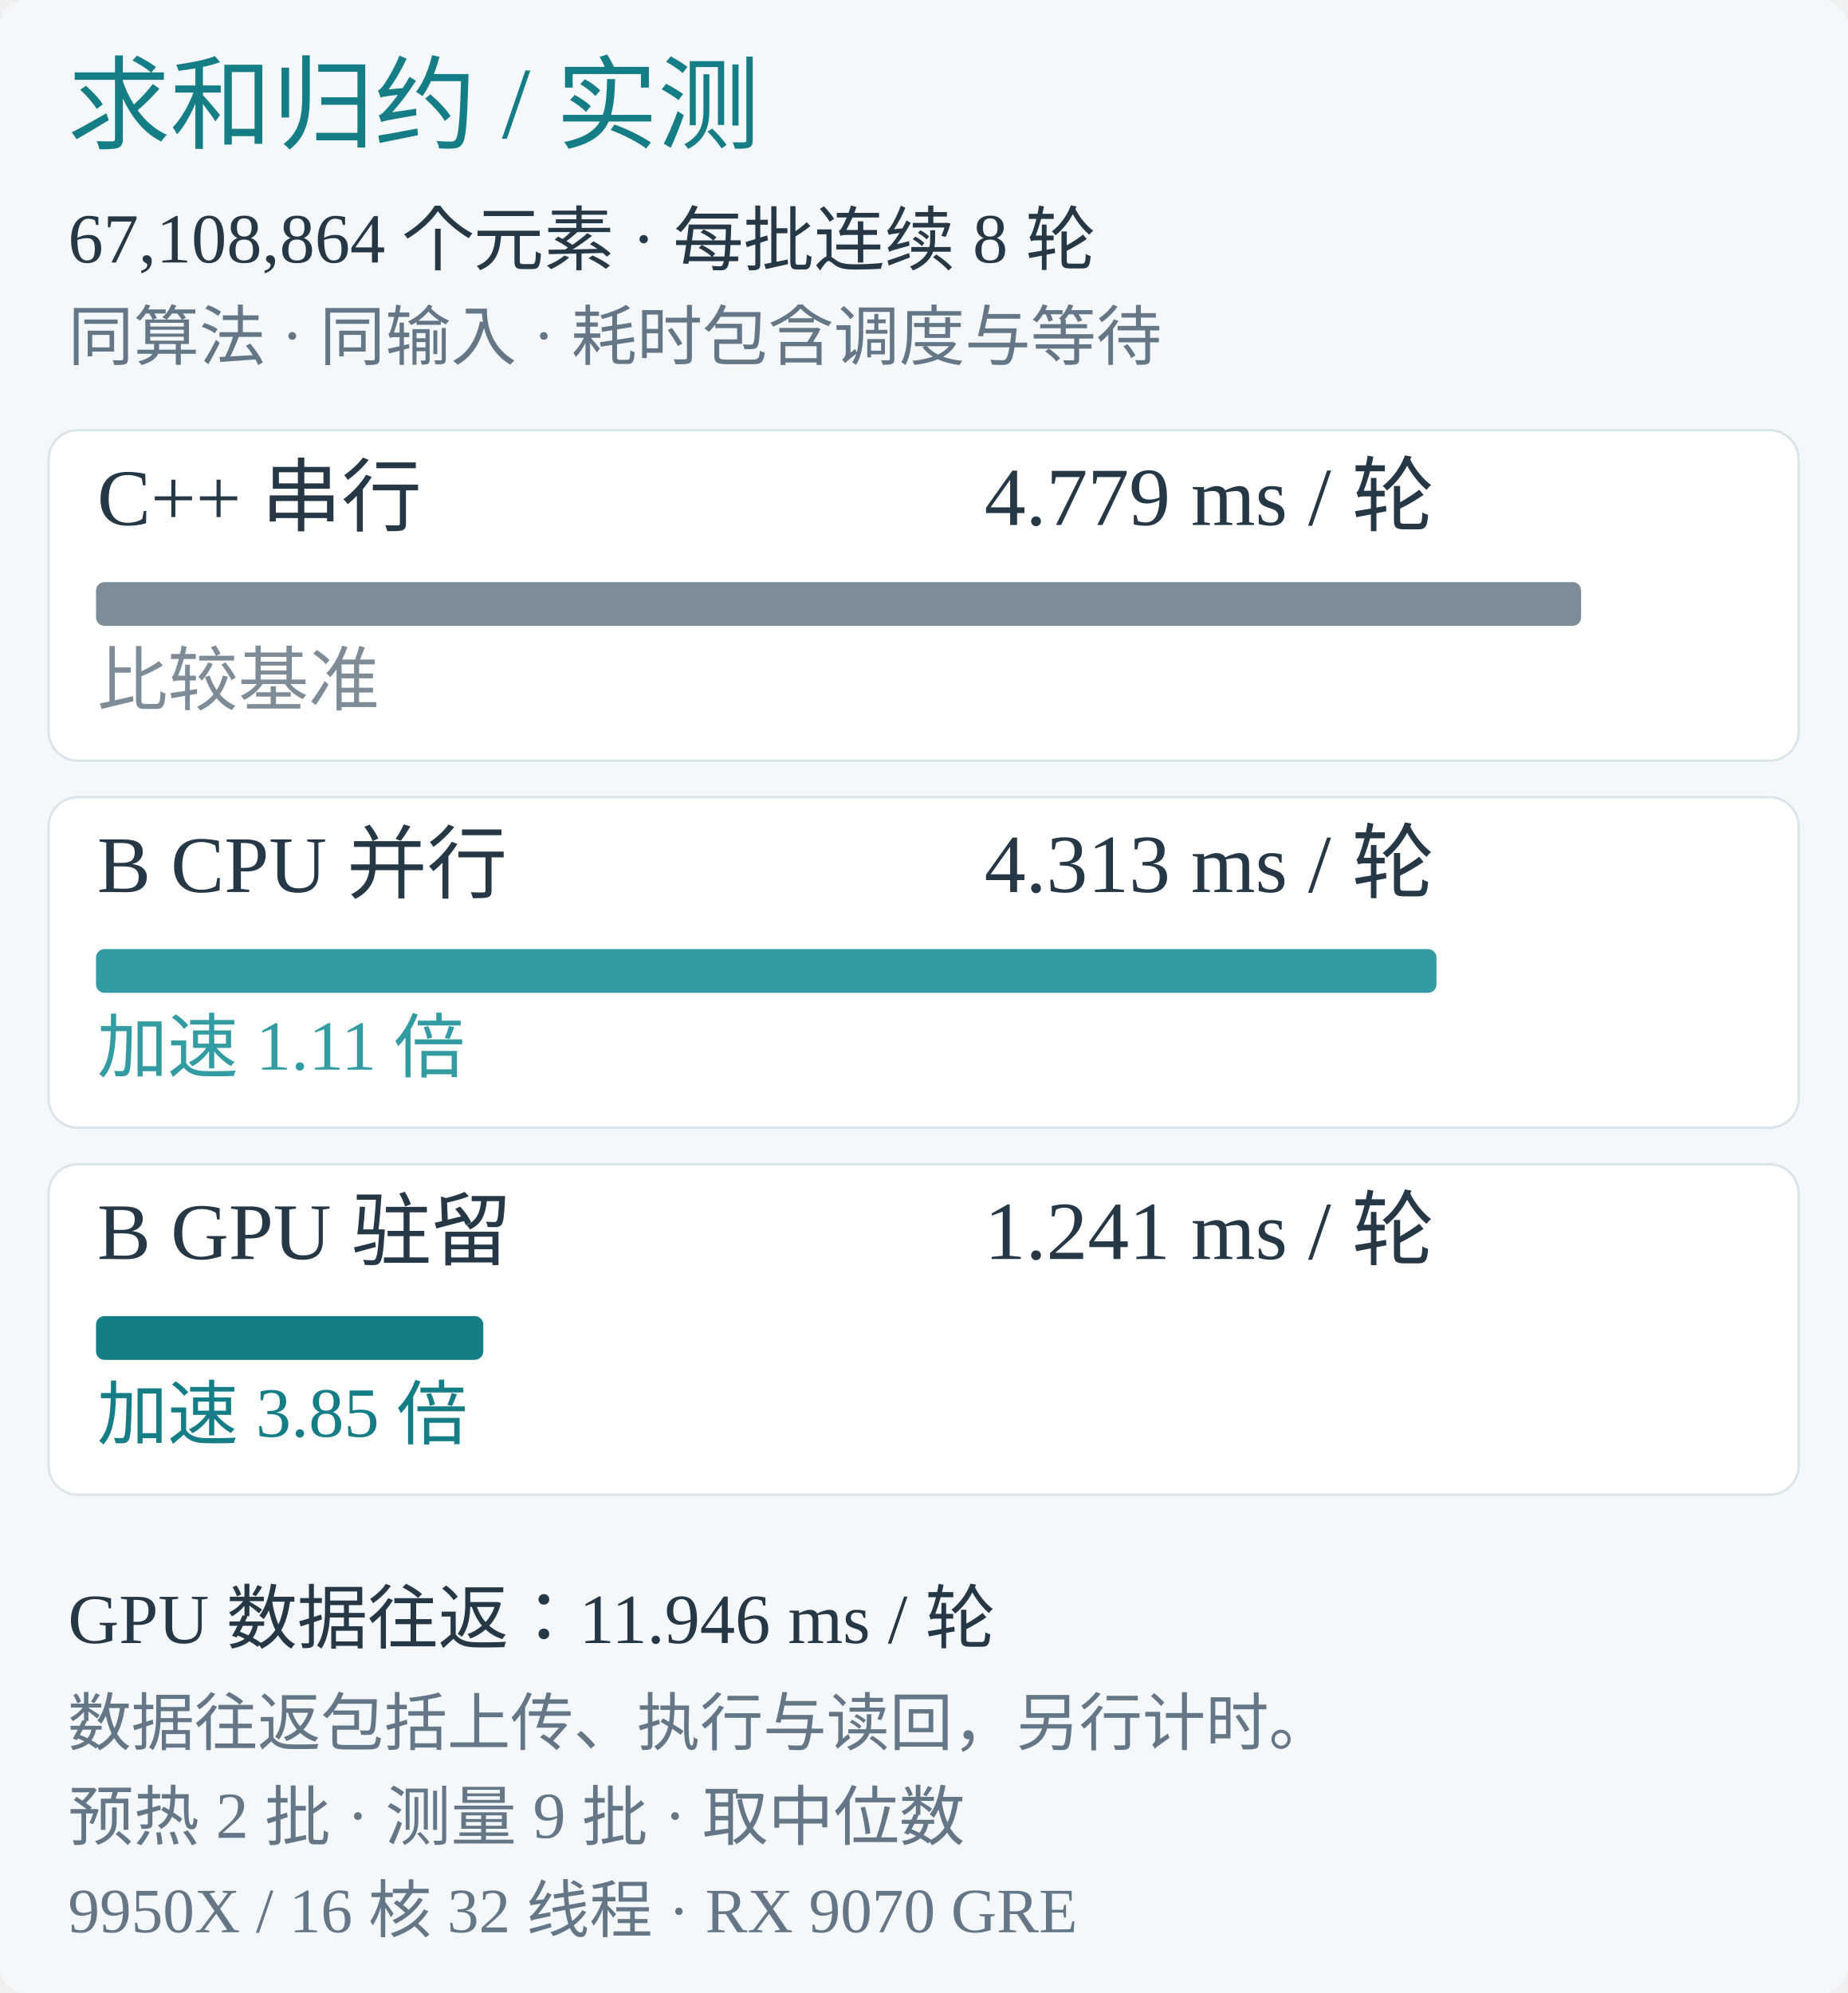
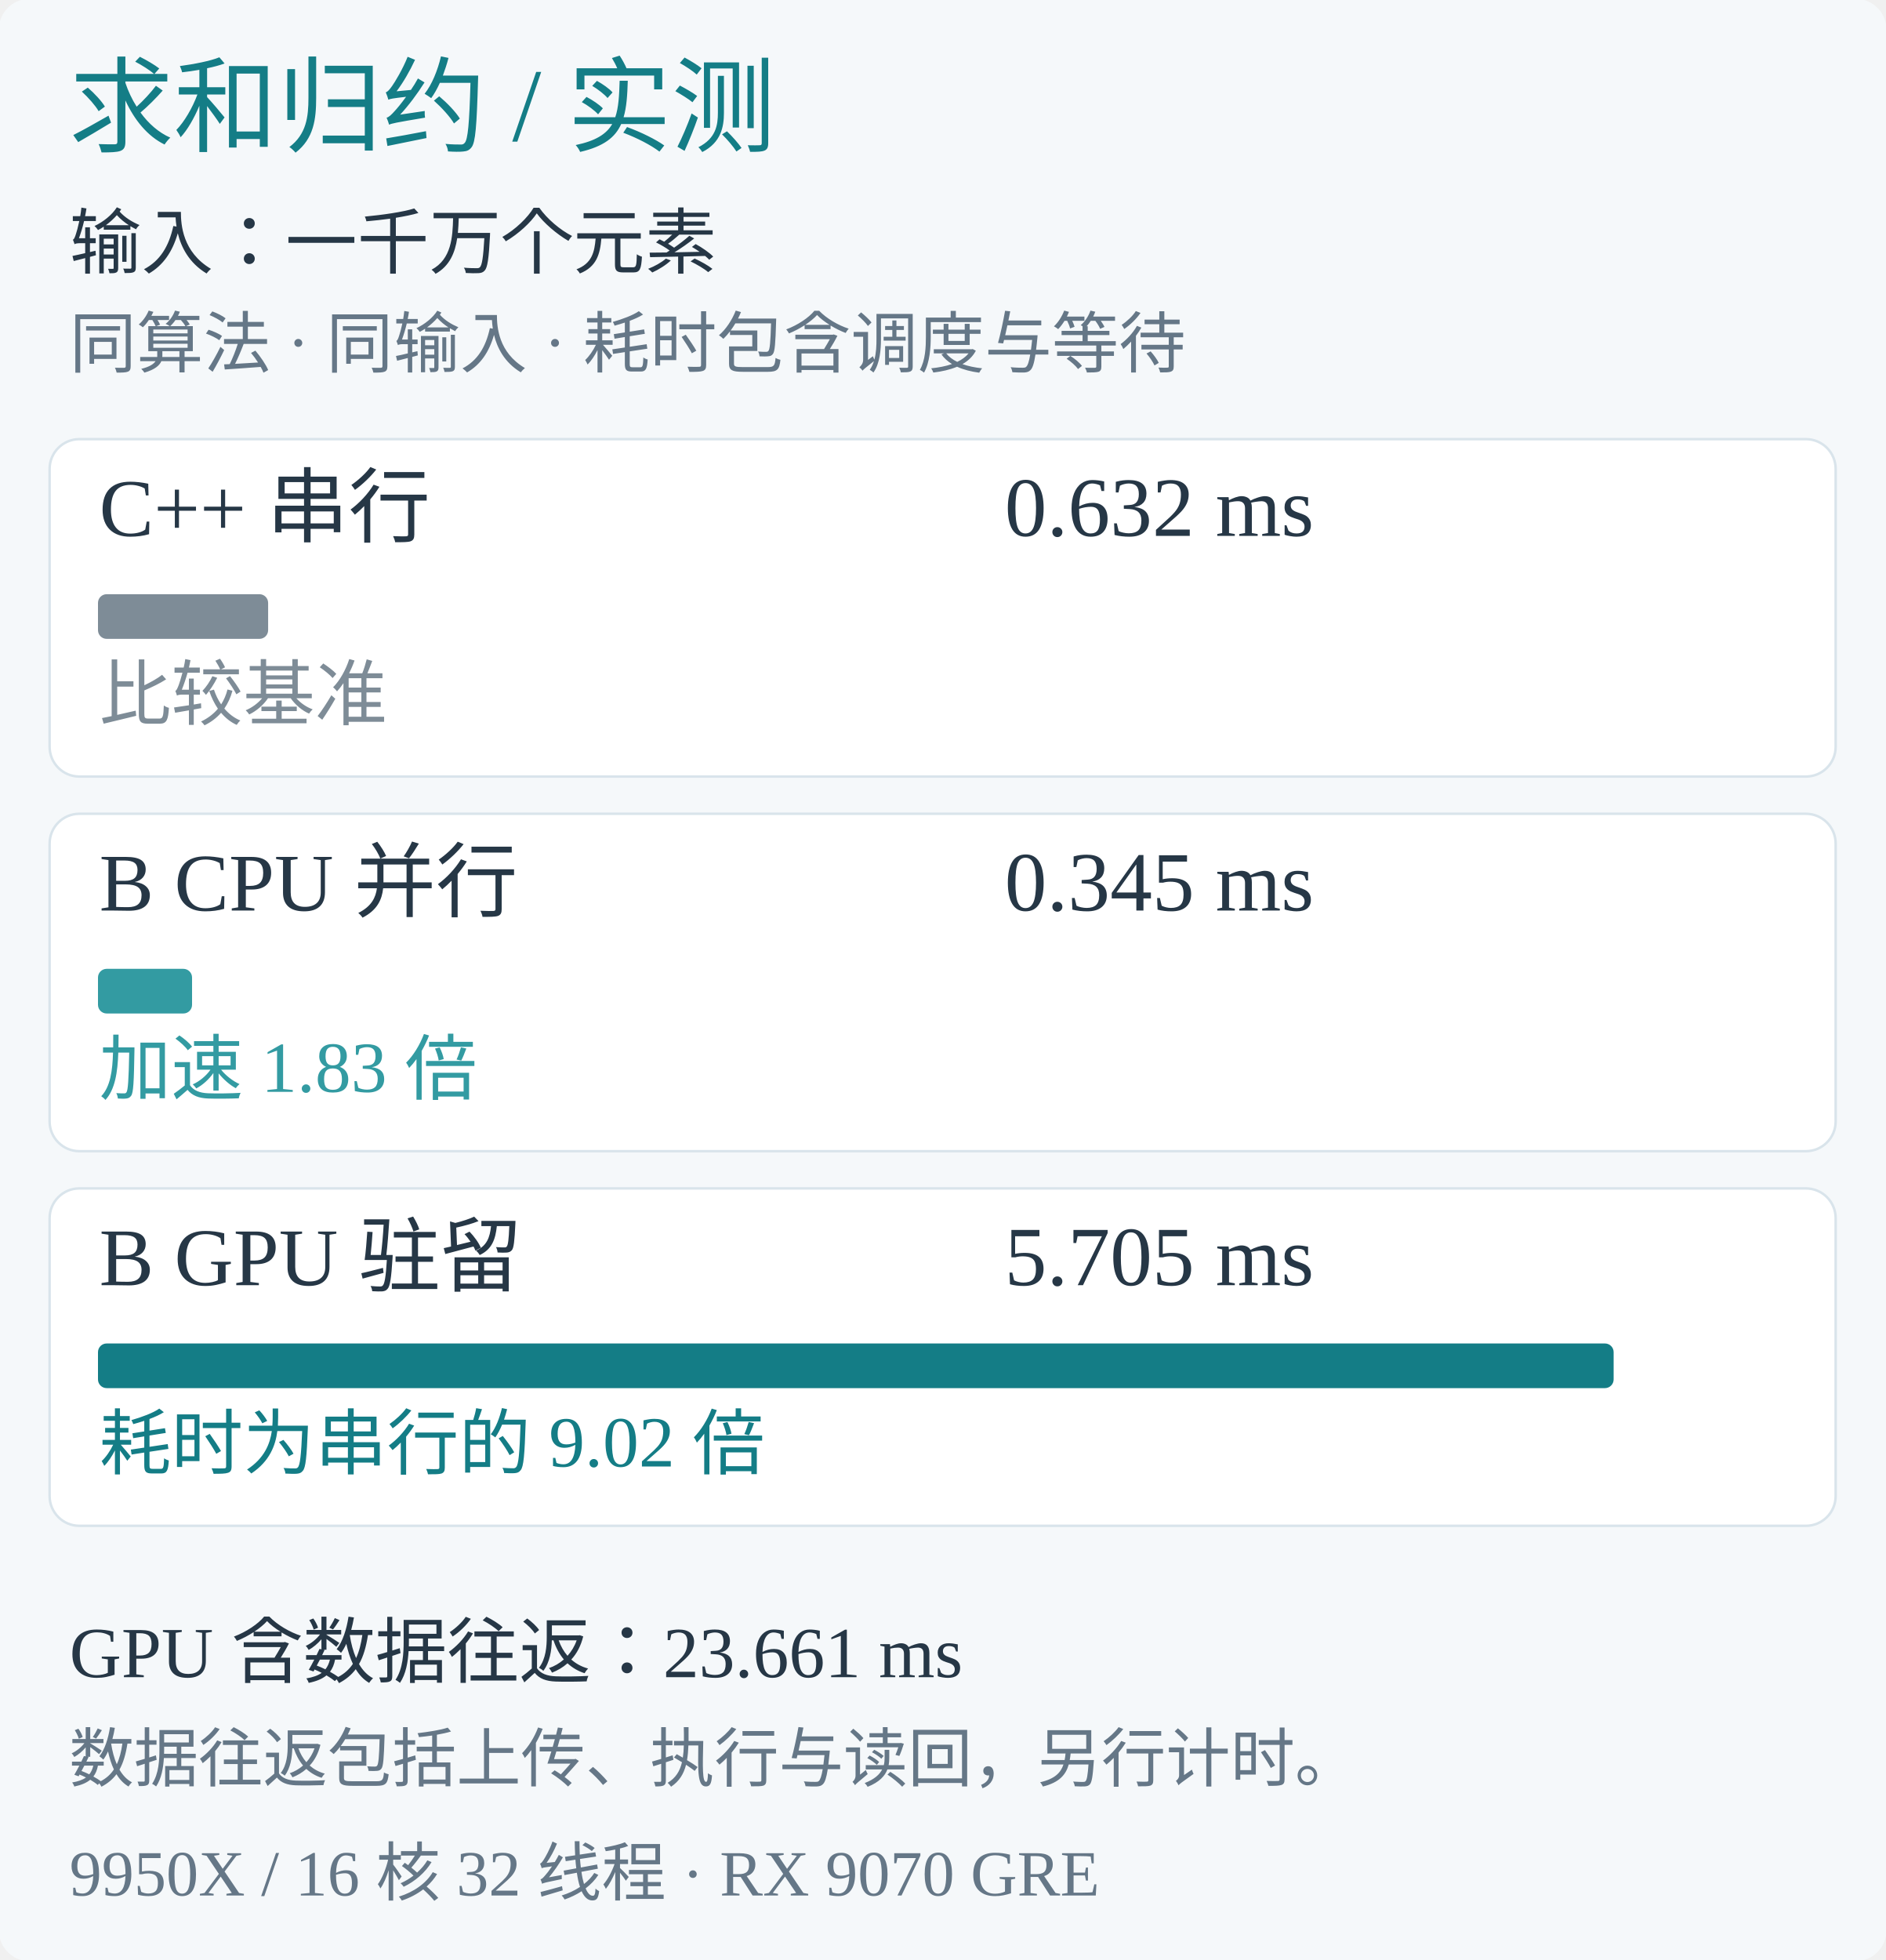
- <svg xmlns="http://www.w3.org/2000/svg" width="760" height="820">
-   <rect x="0" y="0" width="760" height="820" rx="12" fill="#f5f8fa" stroke="#f5f8fa" />
+ <svg xmlns="http://www.w3.org/2000/svg" width="760" height="790">
+   <rect x="0" y="0" width="760" height="790" rx="12" fill="#f5f8fa" stroke="#f5f8fa" />
  <text x="28" y="58" font-size="42" fill="#147d86">求和归约 / 实测</text>
-   <text x="28" y="108" font-size="29" fill="#263746">67,108,864 个元素 · 每批连续 8 轮</text>
+   <text x="28" y="108" font-size="29" fill="#263746">输入：一千万个元素</text>
  <text x="28" y="148" font-size="27" fill="#657787">同算法 · 同输入 · 耗时包含调度与等待</text>
  <rect x="20" y="177" width="720" height="136" rx="12" fill="#ffffff" stroke="#d9e4eb" />
  <text x="40" y="216" font-size="33" fill="#263746">C++ 串行</text>
-   <text x="405" y="216" font-size="34" fill="#263746">4.779 ms / 轮</text>
-   <rect x="40" y="240" width="610.0" height="17" rx="3" fill="#7e8c97" stroke="#7e8c97" />
+   <text x="405" y="216" font-size="34" fill="#263746">0.632 ms</text>
+   <rect x="40" y="240" width="67.59" height="17" rx="3" fill="#7e8c97" stroke="#7e8c97" />
  <text x="40" y="290" font-size="29" fill="#7e8c97">比较基准</text>
  <rect x="20" y="328" width="720" height="136" rx="12" fill="#ffffff" stroke="#d9e4eb" />
  <text x="40" y="367" font-size="33" fill="#263746">B CPU 并行</text>
-   <text x="405" y="367" font-size="34" fill="#263746">4.313 ms / 轮</text>
-   <rect x="40" y="391" width="550.502" height="17" rx="3" fill="#339ba2" stroke="#339ba2" />
-   <text x="40" y="441" font-size="29" fill="#339ba2">加速 1.11 倍</text>
+   <text x="405" y="367" font-size="34" fill="#263746">0.345 ms</text>
+   <rect x="40" y="391" width="36.923" height="17" rx="3" fill="#339ba2" stroke="#339ba2" />
+   <text x="40" y="441" font-size="29" fill="#339ba2">加速 1.83 倍</text>
  <rect x="20" y="479" width="720" height="136" rx="12" fill="#ffffff" stroke="#d9e4eb" />
  <text x="40" y="518" font-size="33" fill="#263746">B GPU 驻留</text>
-   <text x="405" y="518" font-size="34" fill="#263746">1.241 ms / 轮</text>
-   <rect x="40" y="542" width="158.331" height="17" rx="3" fill="#147d86" stroke="#147d86" />
-   <text x="40" y="592" font-size="29" fill="#147d86">加速 3.85 倍</text>
-   <text x="28" y="676" font-size="29" fill="#263746">GPU 数据往返：11.946 ms / 轮</text>
+   <text x="405" y="518" font-size="34" fill="#263746">5.705 ms</text>
+   <rect x="40" y="542" width="610.0" height="17" rx="3" fill="#147d86" stroke="#147d86" />
+   <text x="40" y="592" font-size="29" fill="#147d86">耗时为串行的 9.02 倍</text>
+   <text x="28" y="676" font-size="29" fill="#263746">GPU 含数据往返：23.661 ms</text>
  <text x="28" y="718" font-size="26" fill="#657787">数据往返包括上传、执行与读回，另行计时。</text>
-   <text x="28" y="757" font-size="27" fill="#657787">预热 2 批 · 测量 9 批 · 取中位数</text>
-   <text x="28" y="795" font-size="26" fill="#657787">9950X / 16 核 32 线程 · RX 9070 GRE</text>
+   <text x="28" y="764" font-size="26" fill="#657787">9950X / 16 核 32 线程 · RX 9070 GRE</text>
</svg>
